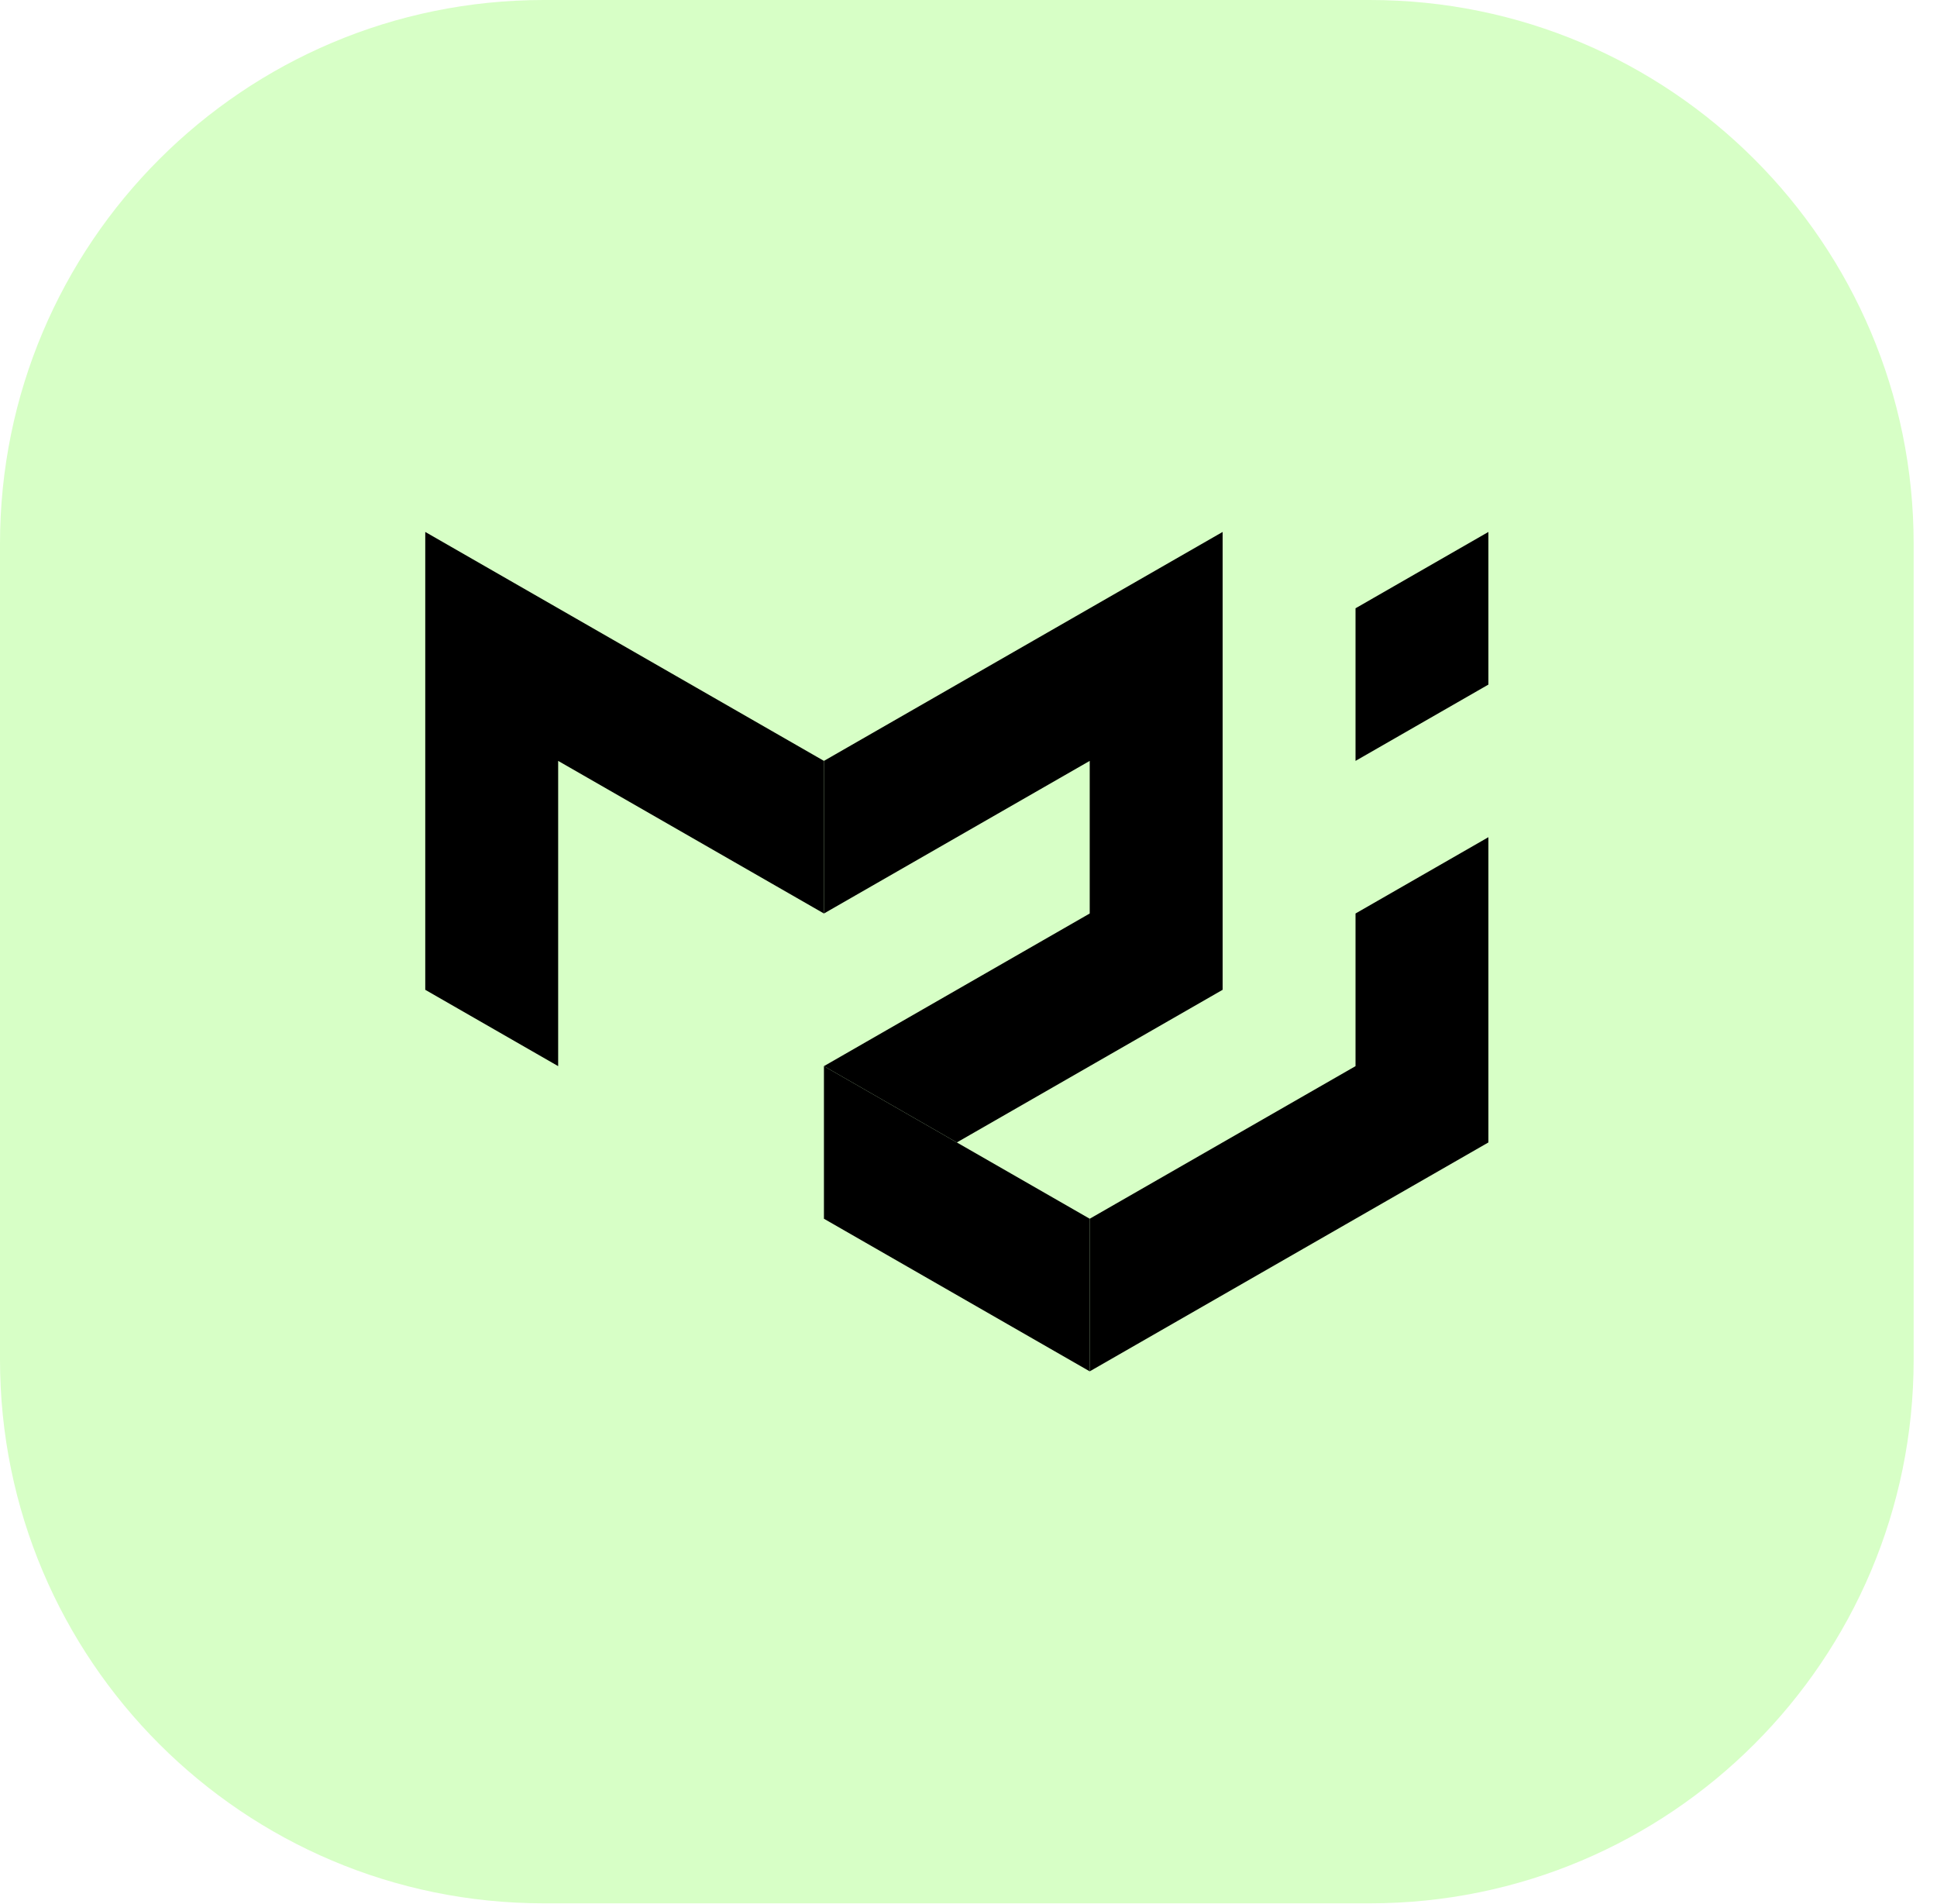
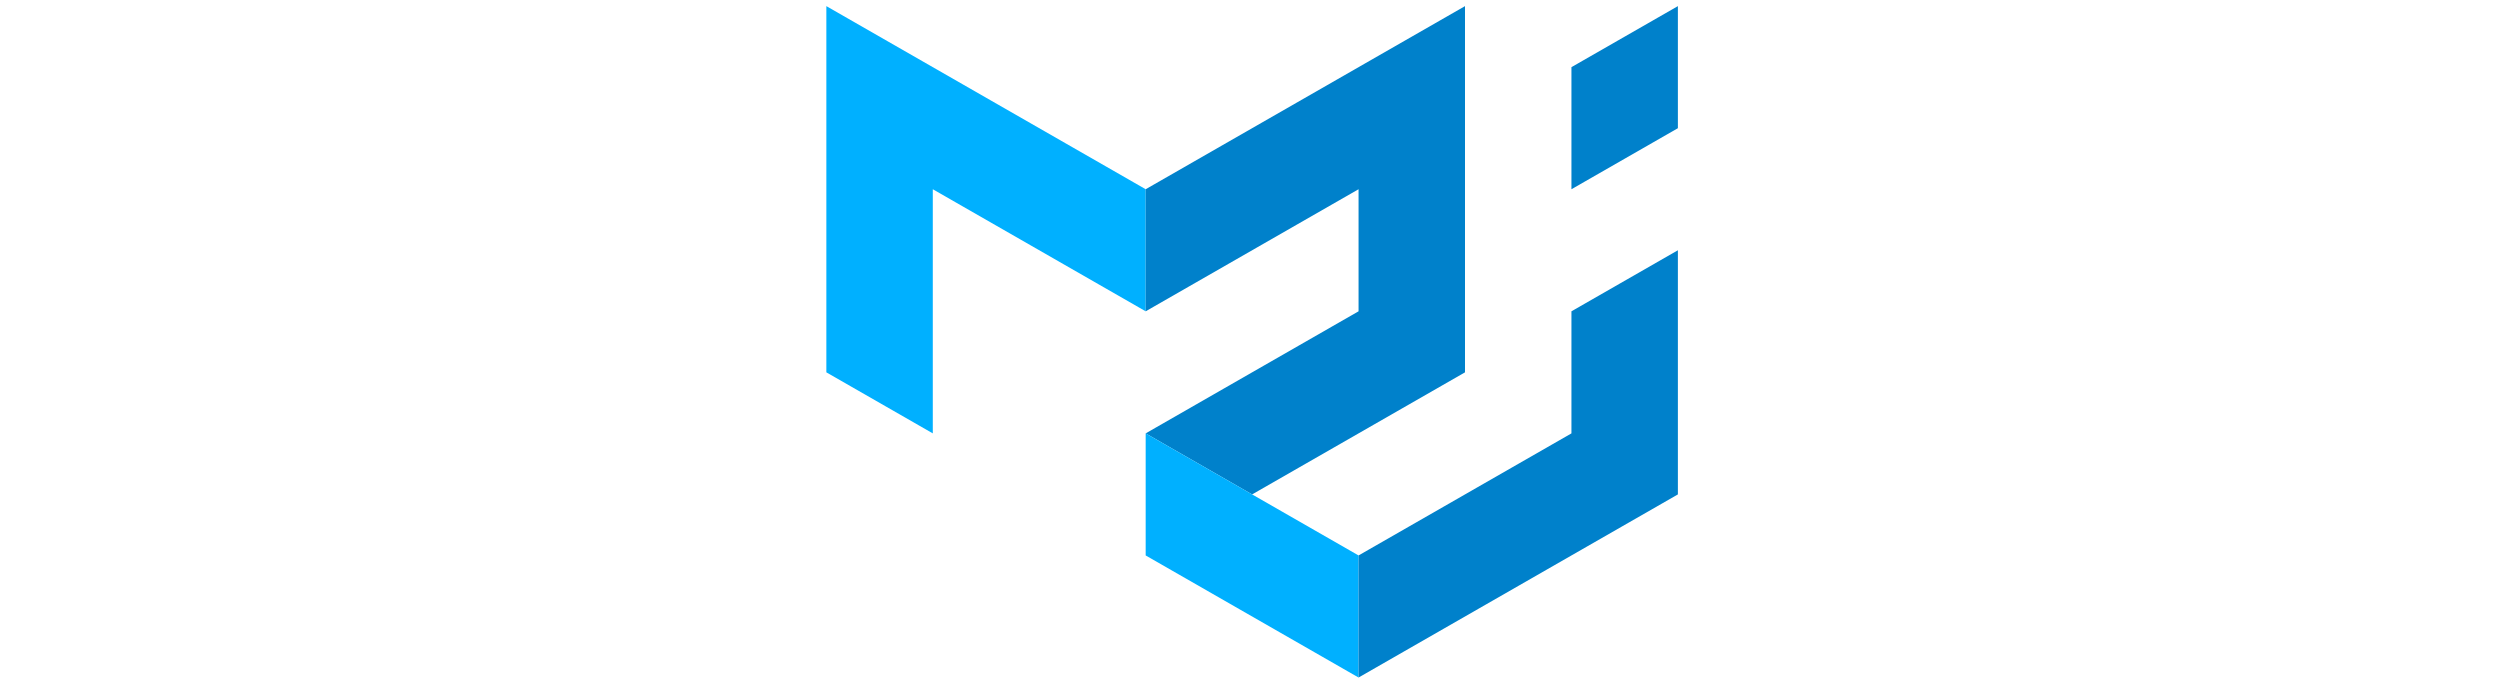
- <svg xmlns="http://www.w3.org/2000/svg" width="57" height="56" viewBox="0 0 57 56" fill="none">
-   <rect width="56.313" height="56" rx="16" fill="#D7FFC6" />
-   <path d="M12.514 29.122V15.651L24.246 22.387V26.877L16.425 22.387V31.368L12.514 29.122Z" fill="black" />
-   <path d="M24.246 22.387L35.978 15.651V29.122L28.157 33.613L24.246 31.368L32.067 26.877V22.387L24.246 26.877V22.387Z" fill="black" />
-   <path d="M24.246 31.368V35.858L32.067 40.348V35.858L24.246 31.368Z" fill="black" />
-   <path d="M32.067 40.348L43.799 33.613V24.632L39.889 26.877V31.368L32.067 35.858V40.348ZM39.889 22.387V17.897L43.799 15.651V20.142L39.889 22.387Z" fill="black" />
+ <svg xmlns="http://www.w3.org/2000/svg" width="458" height="125" viewBox="0 0 458 125" fill="none">
+   <path d="M151.388 68.213V1.122L209.888 34.667V57.031L170.888 34.667V79.395L151.388 68.213Z" fill="#00B0FF" />
+   <path d="M209.888 34.667L268.388 1.122V68.213L229.388 90.577L209.888 79.395L248.888 57.031V34.667L209.888 57.031V34.667Z" fill="#0081CB" />
+   <path d="M209.888 79.394V101.758L248.888 124.122V101.758L209.888 79.394Z" fill="#00B0FF" />
+   <path d="M248.888 124.122L307.388 90.577V45.849L287.888 57.031V79.395L248.888 101.758V124.122ZM287.888 34.667V12.304L307.388 1.122V23.486L287.888 34.667Z" fill="#0081CB" />
</svg>
